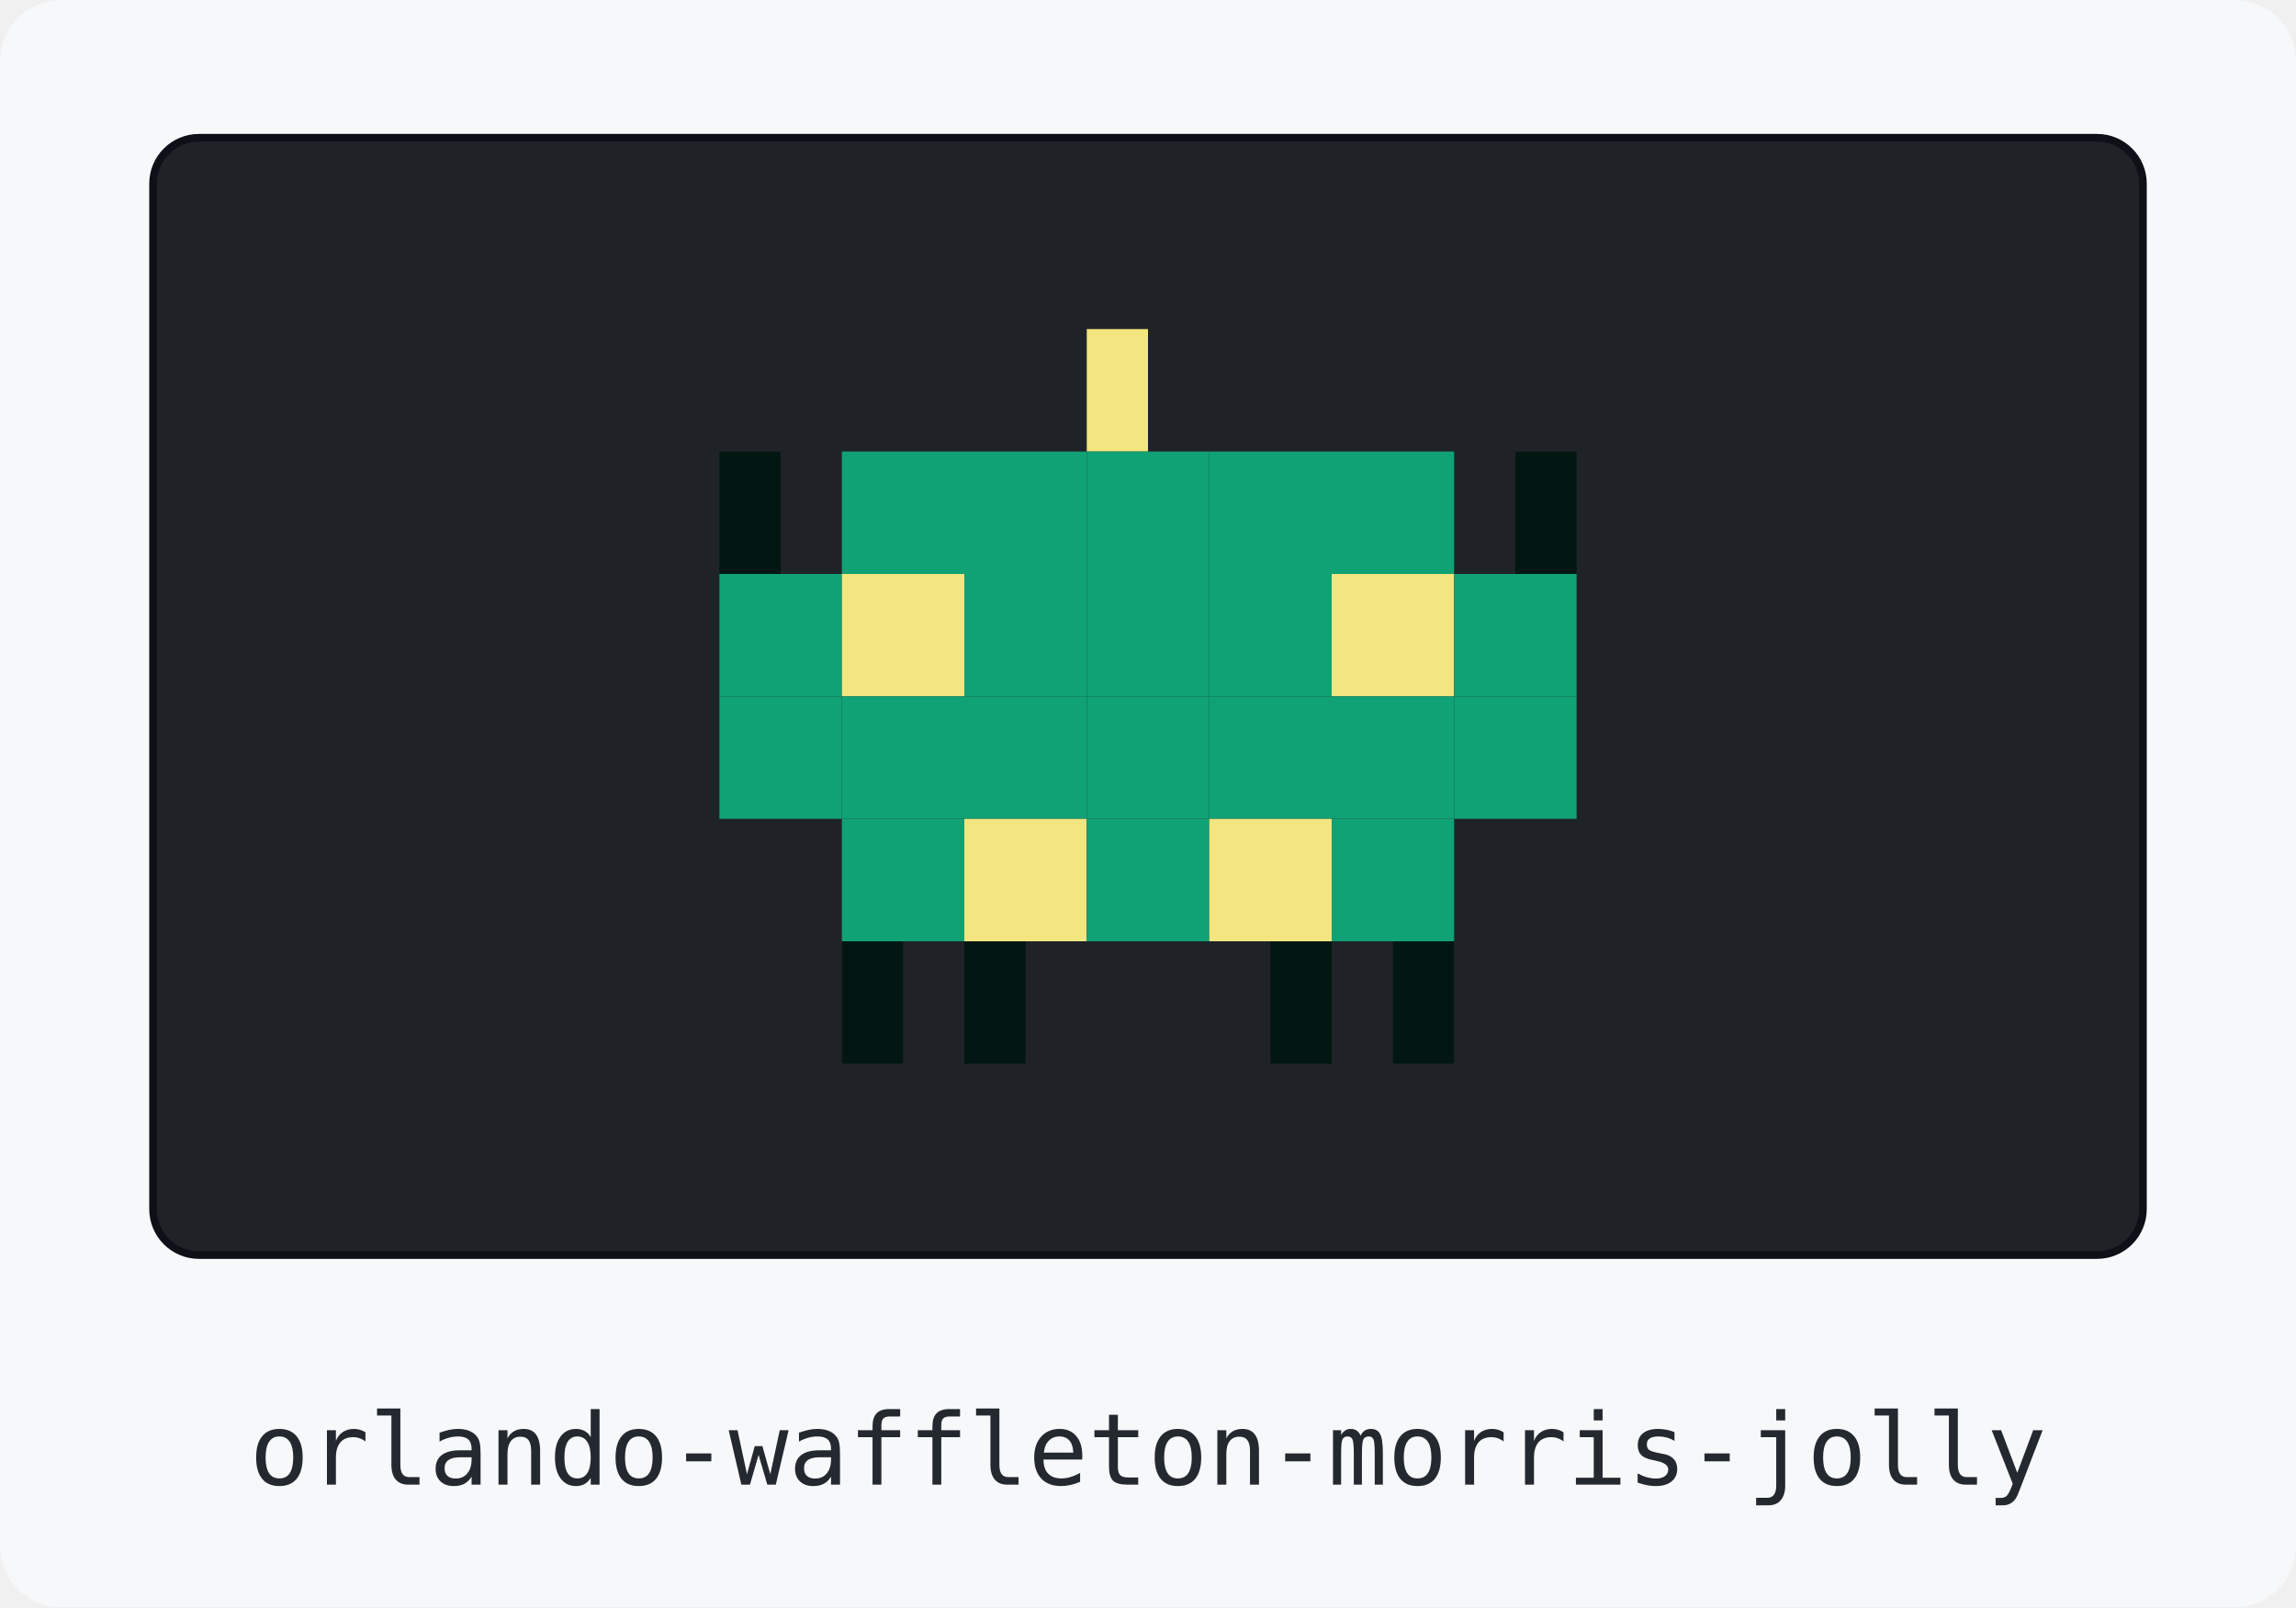
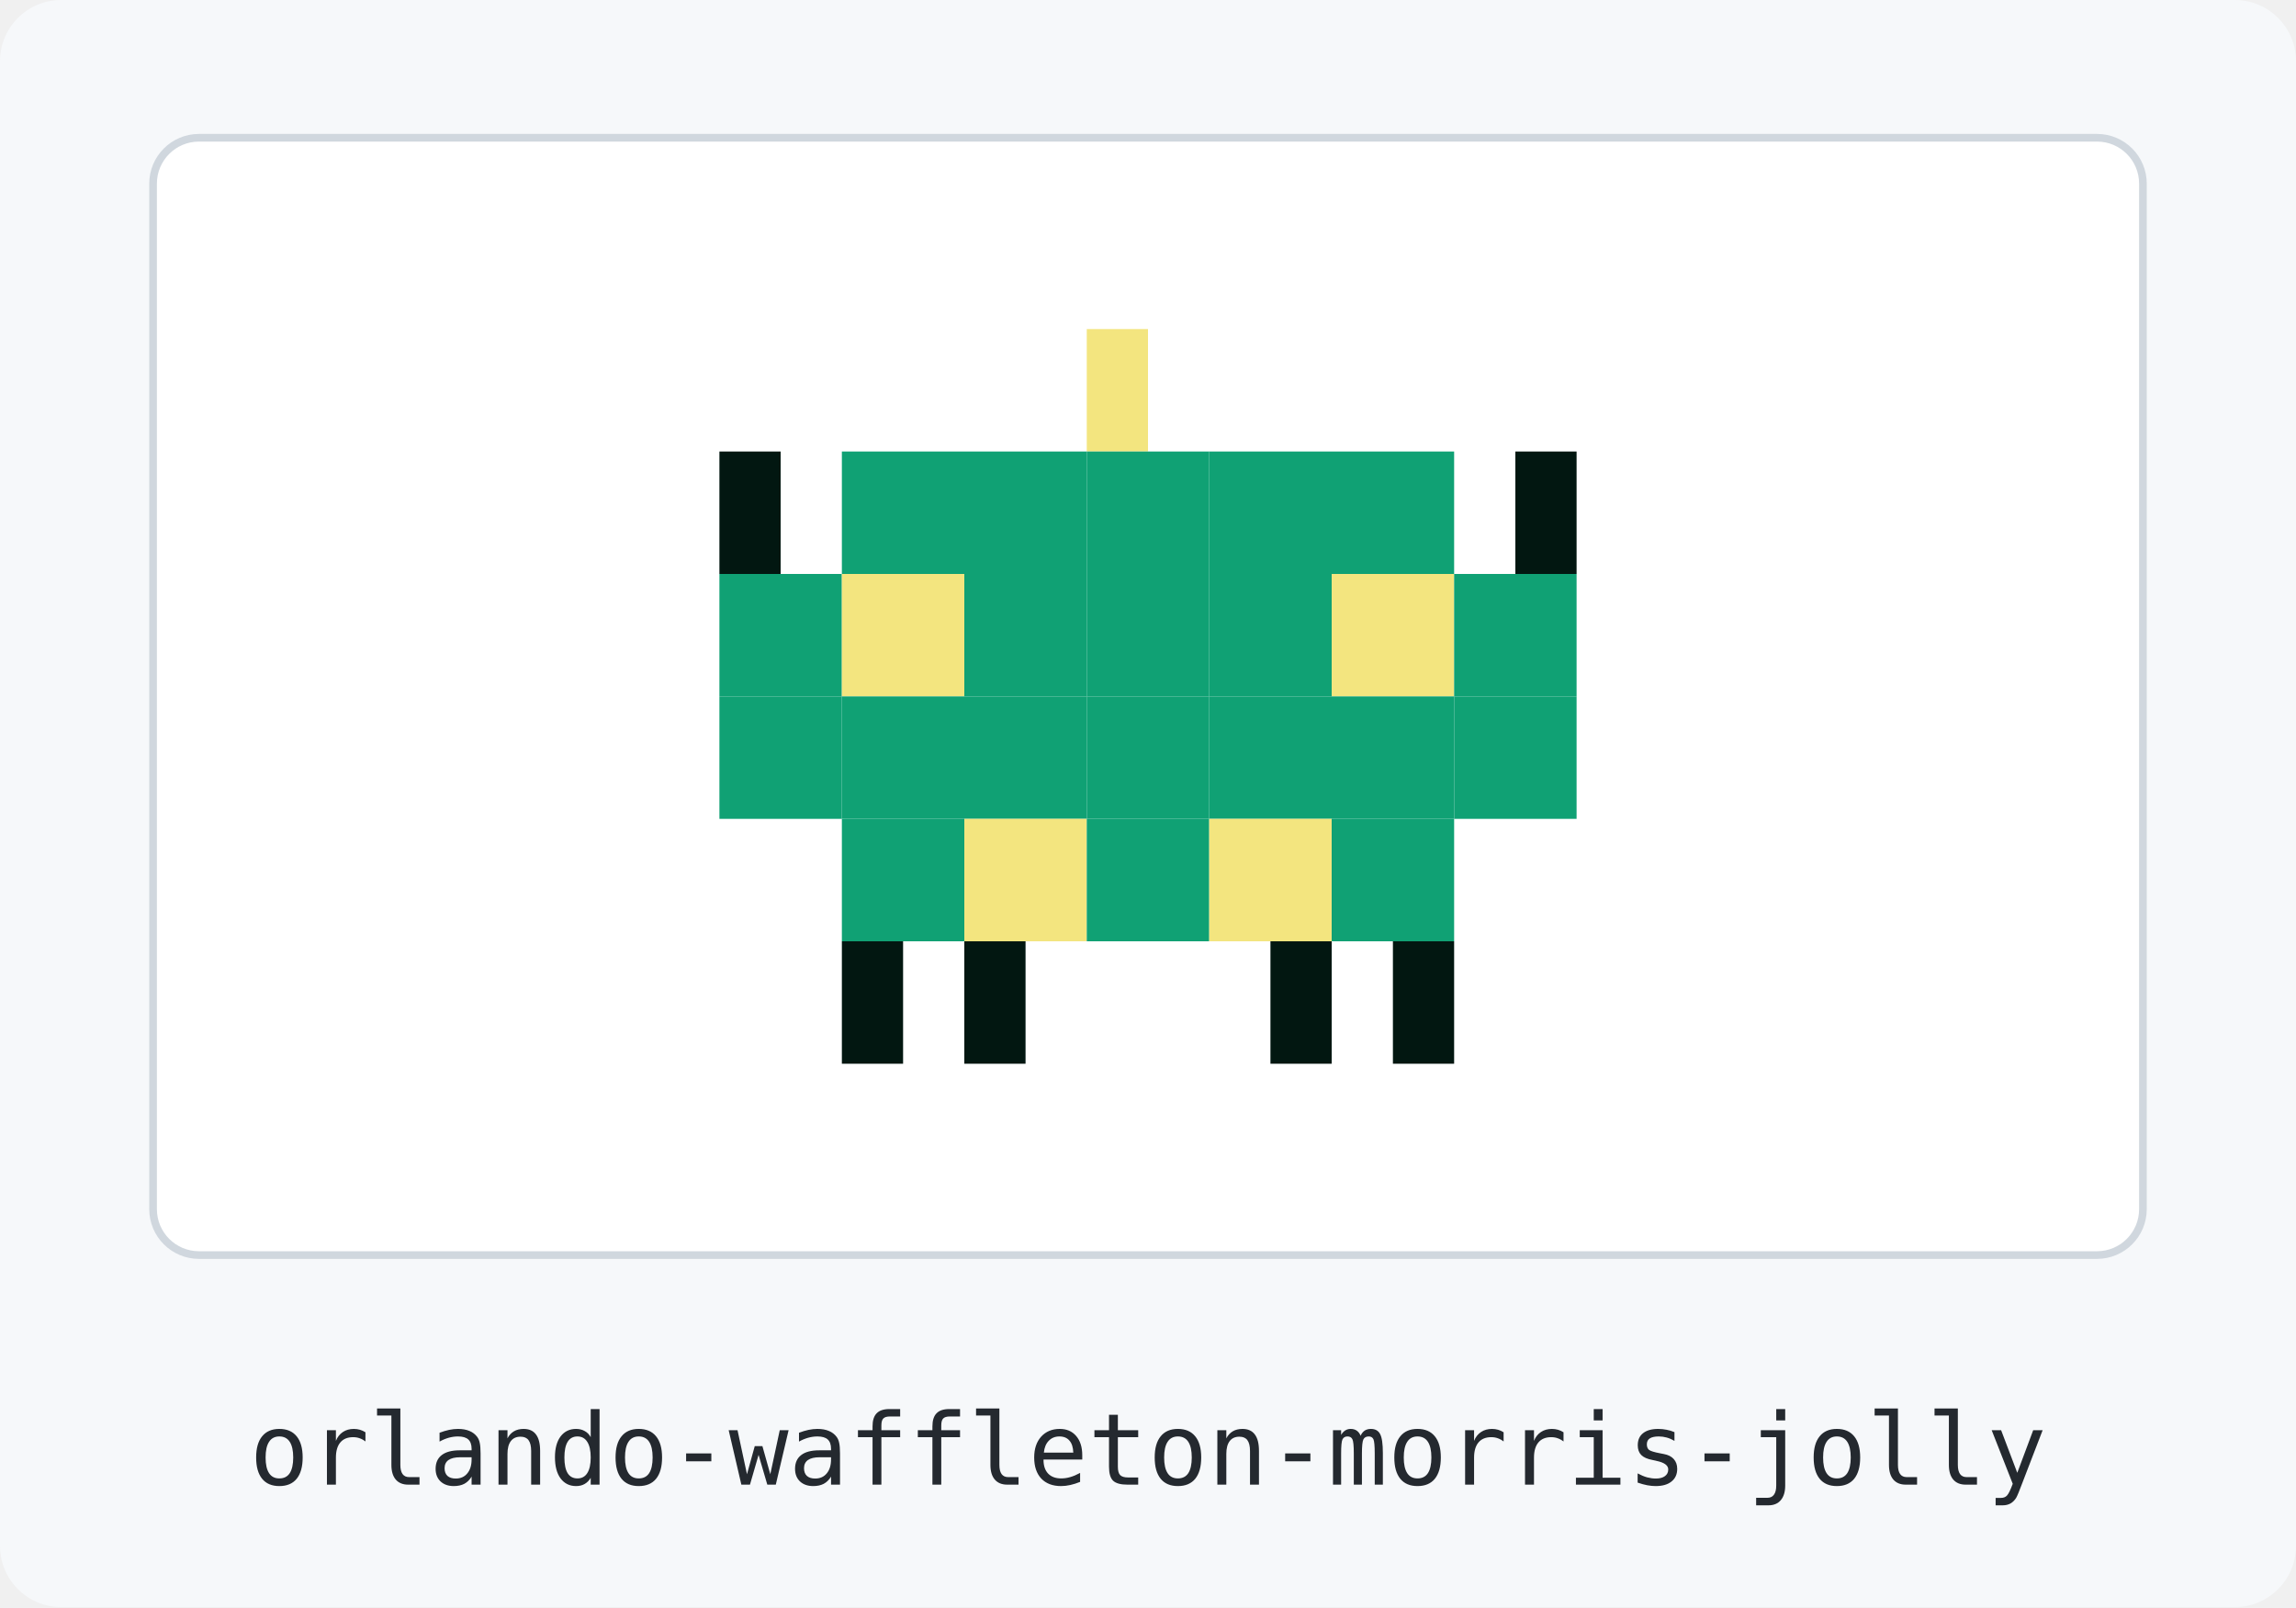
<svg xmlns="http://www.w3.org/2000/svg" width="300" height="210" viewBox="0 0 300 210" role="img" aria-label="orlando-waffleton-morris-jolly clingon">
  <rect width="300" height="210" rx="8" fill="#f6f8fa" />
-   <rect x="20" y="18" width="260" height="146" rx="6" fill="#1f2328" stroke="#0d1117" />
+   <rect x="20" y="18" width="260" height="146" rx="6" fill="#ffffff" stroke="#d0d7de" />
  <rect x="142" y="43" width="8" height="16" fill="#f3e57f" />
  <rect x="94" y="59" width="8" height="16" fill="#021711" />
  <rect x="110" y="59" width="16" height="16" fill="#10a174" />
  <rect x="126" y="59" width="16" height="16" fill="#10a174" />
  <rect x="142" y="59" width="16" height="16" fill="#10a174" />
  <rect x="158" y="59" width="16" height="16" fill="#10a174" />
  <rect x="174" y="59" width="16" height="16" fill="#10a174" />
  <rect x="198" y="59" width="8" height="16" fill="#021711" />
  <rect x="94" y="75" width="16" height="16" fill="#10a174" />
  <rect x="110" y="75" width="16" height="16" fill="#f3e57f" />
  <rect x="126" y="75" width="16" height="16" fill="#10a174" />
  <rect x="142" y="75" width="16" height="16" fill="#10a174" />
  <rect x="158" y="75" width="16" height="16" fill="#10a174" />
  <rect x="174" y="75" width="16" height="16" fill="#f3e57f" />
  <rect x="190" y="75" width="16" height="16" fill="#10a174" />
  <rect x="94" y="91" width="16" height="16" fill="#10a174" />
  <rect x="110" y="91" width="16" height="16" fill="#10a174" />
  <rect x="126" y="91" width="16" height="16" fill="#10a174" />
  <rect x="142" y="91" width="16" height="16" fill="#10a174" />
  <rect x="158" y="91" width="16" height="16" fill="#10a174" />
  <rect x="174" y="91" width="16" height="16" fill="#10a174" />
  <rect x="190" y="91" width="16" height="16" fill="#10a174" />
  <rect x="110" y="107" width="16" height="16" fill="#10a174" />
  <rect x="126" y="107" width="16" height="16" fill="#f3e57f" />
  <rect x="142" y="107" width="16" height="16" fill="#10a174" />
  <rect x="158" y="107" width="16" height="16" fill="#f3e57f" />
  <rect x="174" y="107" width="16" height="16" fill="#10a174" />
  <rect x="110" y="123" width="8" height="16" fill="#021711" />
  <rect x="126" y="123" width="8" height="16" fill="#021711" />
  <rect x="166" y="123" width="8" height="16" fill="#021711" />
  <rect x="182" y="123" width="8" height="16" fill="#021711" />
  <text x="150" y="194" text-anchor="middle" font-family="ui-monospace, SFMono-Regular, Menlo, Consolas, monospace" font-size="13" font-weight="400" fill="#24292f">orlando-waffleton-morris-jolly</text>
</svg>
